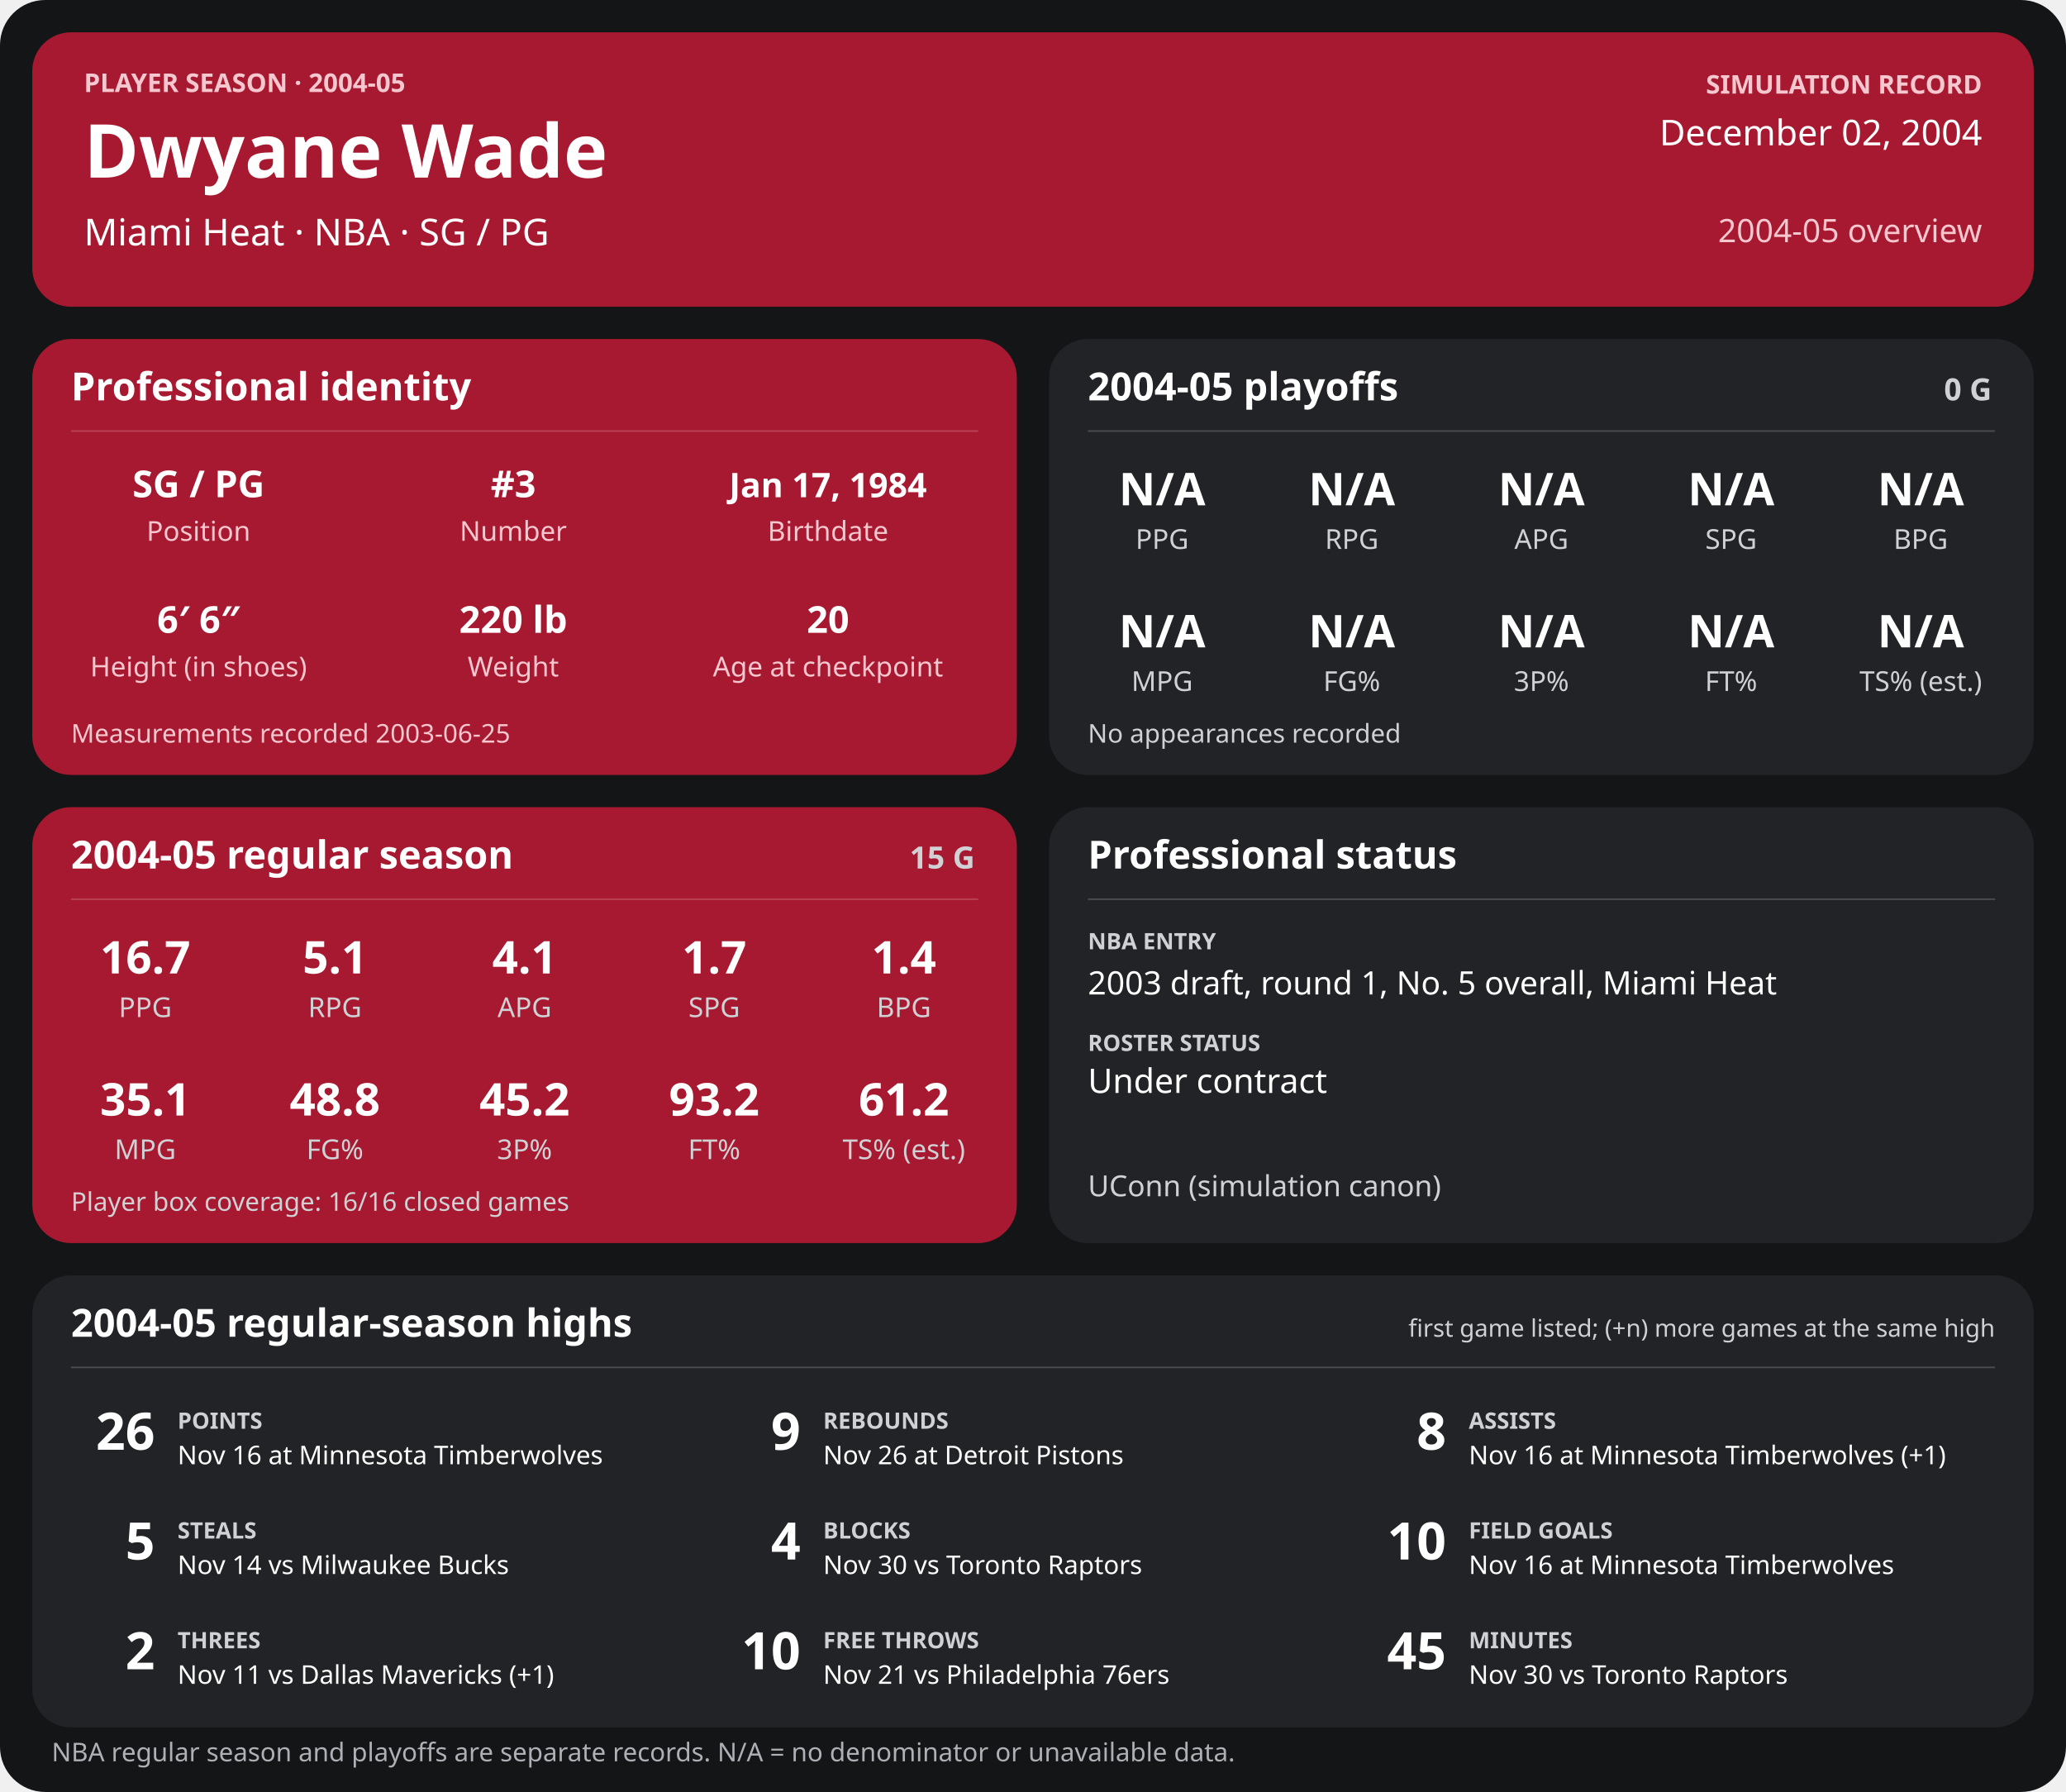
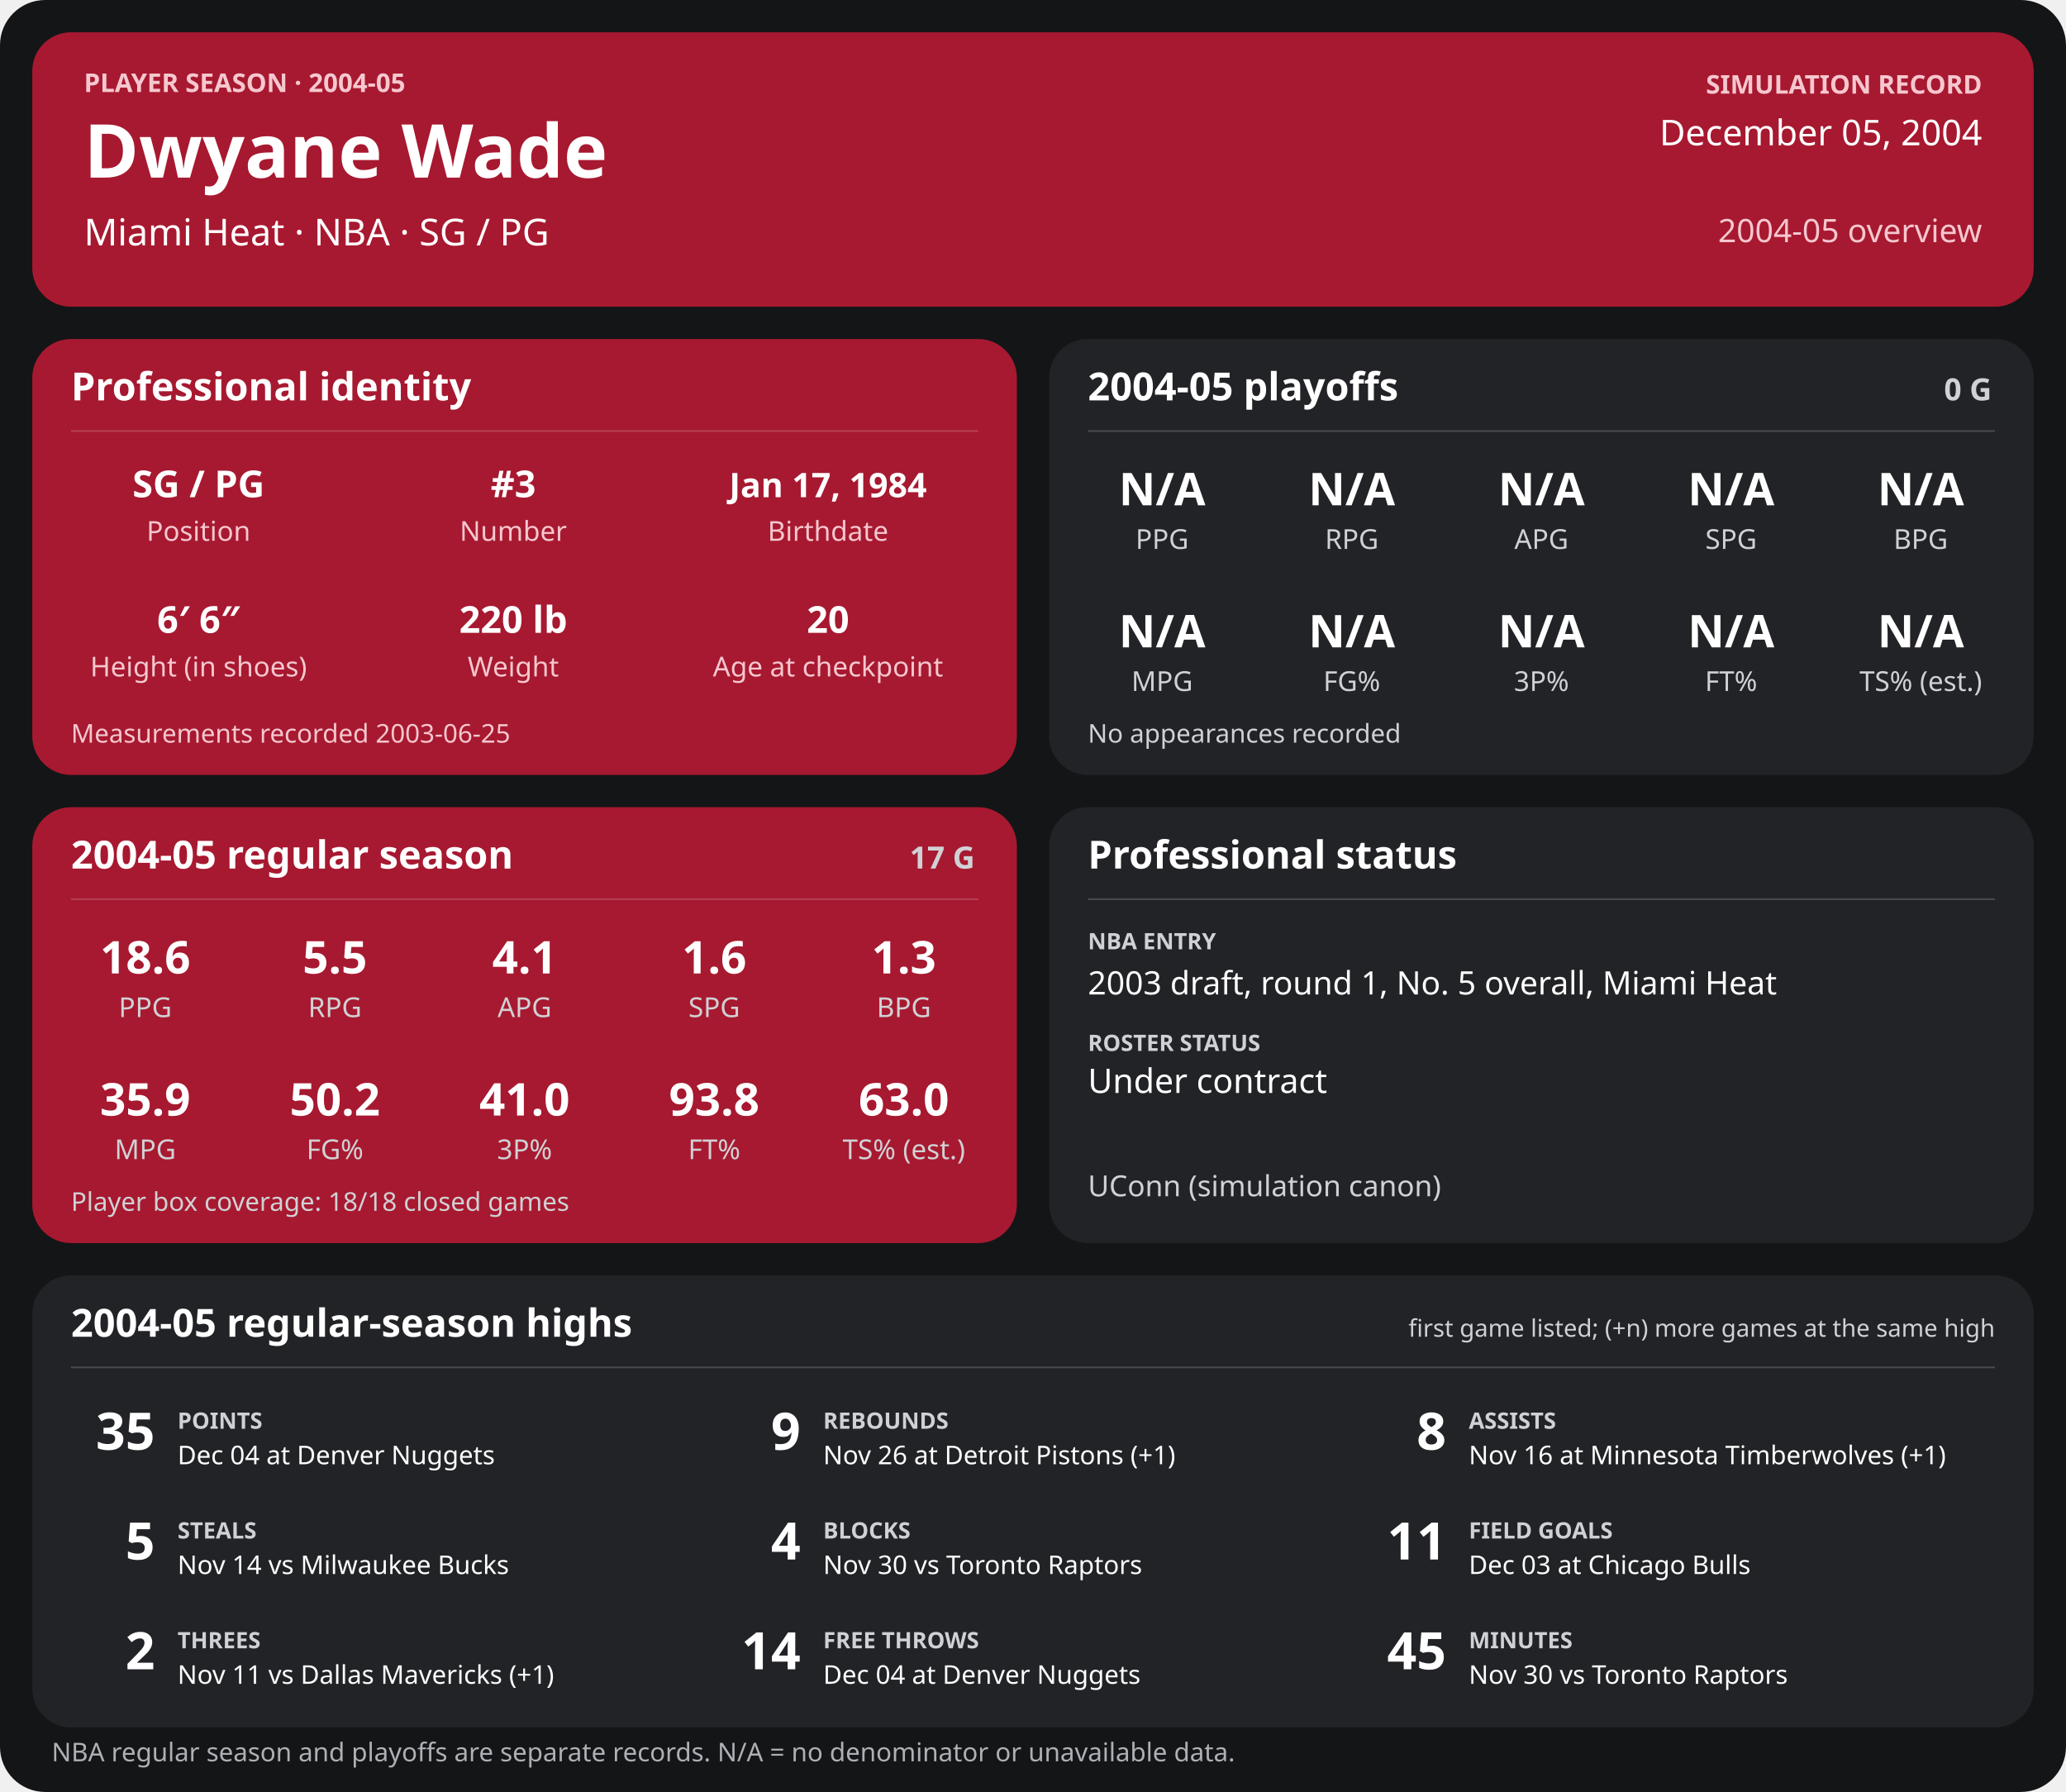
<svg xmlns="http://www.w3.org/2000/svg" width="1280" height="1110" viewBox="0 0 1280 1110" role="img" aria-labelledby="title desc">
  <rect width="1280" height="1110" rx="28" fill="#141517" />
  <g>
    <rect x="20" y="20" width="1240" height="170" rx="24" fill="#a71930" />
    <text x="52" y="57" font-family="sans-serif" fill="#f6c7cf" font-size="16" font-weight="700" text-anchor="start">PLAYER SEASON · 2004-05</text>
    <text x="52" y="110" font-family="sans-serif" fill="#ffffff" font-size="46" font-weight="700" text-anchor="start">Dwyane Wade</text>
    <text x="52" y="152" font-family="sans-serif" fill="#ffffff" font-size="23" font-weight="400" text-anchor="start">Miami Heat  ·  NBA  ·  SG / PG</text>
    <text x="1228" y="58" font-family="sans-serif" fill="#f6c7cf" font-size="16" font-weight="700" text-anchor="end">SIMULATION RECORD</text>
-     <text x="1228" y="90" font-family="sans-serif" fill="#ffffff" font-size="22" font-weight="500" text-anchor="end">December 02, 2004</text>
+     <text x="1228" y="90" font-family="sans-serif" fill="#ffffff" font-size="22" font-weight="500" text-anchor="end">December 05, 2004</text>
    <text x="1228" y="150" font-family="sans-serif" fill="#f6c7cf" font-size="20" font-weight="500" text-anchor="end">2004-05 overview</text>
    <rect x="20" y="210" width="610" height="270" rx="24" fill="#a71930" />
    <text x="44" y="248" font-family="sans-serif" fill="#ffffff" font-size="24" font-weight="700" text-anchor="start">Professional identity</text>
    <line x1="44" y1="267" x2="606" y2="267" stroke="#ffffff" stroke-opacity="0.18" />
    <text x="123" y="308" font-family="sans-serif" fill="#ffffff" font-size="23" font-weight="600" text-anchor="middle">SG / PG</text>
    <text x="123" y="335" font-family="sans-serif" fill="#f6c7cf" font-size="17" font-weight="400" text-anchor="middle">Position</text>
    <text x="318" y="308" font-family="sans-serif" fill="#ffffff" font-size="23" font-weight="600" text-anchor="middle">#3</text>
    <text x="318" y="335" font-family="sans-serif" fill="#f6c7cf" font-size="17" font-weight="400" text-anchor="middle">Number</text>
    <text x="513" y="308" font-family="sans-serif" fill="#ffffff" font-size="21" font-weight="600" text-anchor="middle">Jan 17, 1984</text>
    <text x="513" y="335" font-family="sans-serif" fill="#f6c7cf" font-size="17" font-weight="400" text-anchor="middle">Birthdate</text>
    <text x="123" y="392" font-family="sans-serif" fill="#ffffff" font-size="23" font-weight="600" text-anchor="middle">6′ 6″</text>
    <text x="123" y="419" font-family="sans-serif" fill="#f6c7cf" font-size="17" font-weight="400" text-anchor="middle">Height (in shoes)</text>
    <text x="318" y="392" font-family="sans-serif" fill="#ffffff" font-size="23" font-weight="600" text-anchor="middle">220 lb</text>
    <text x="318" y="419" font-family="sans-serif" fill="#f6c7cf" font-size="17" font-weight="400" text-anchor="middle">Weight</text>
    <text x="513" y="392" font-family="sans-serif" fill="#ffffff" font-size="23" font-weight="600" text-anchor="middle">20</text>
    <text x="513" y="419" font-family="sans-serif" fill="#f6c7cf" font-size="17" font-weight="400" text-anchor="middle">Age at checkpoint</text>
    <text x="44" y="460" font-family="sans-serif" fill="#f6c7cf" font-size="16" font-weight="400" text-anchor="start">Measurements recorded 2003-06-25</text>
    <rect x="650" y="210" width="610" height="270" rx="24" fill="#222326" />
    <text x="674" y="248" font-family="sans-serif" fill="#ffffff" font-size="24" font-weight="700" text-anchor="start">2004-05 playoffs</text>
    <text x="1234" y="248" font-family="sans-serif" fill="#d0d1d4" font-size="19" font-weight="700" text-anchor="end">0 G</text>
    <line x1="674" y1="267" x2="1236" y2="267" stroke="#ffffff" stroke-opacity="0.18" />
    <text x="720.0" y="313" font-family="sans-serif" fill="#ffffff" font-size="28" font-weight="600" text-anchor="middle">N/A</text>
    <text x="720.0" y="340" font-family="sans-serif" fill="#d0d1d4" font-size="17" font-weight="400" text-anchor="middle">PPG</text>
    <text x="837.5" y="313" font-family="sans-serif" fill="#ffffff" font-size="28" font-weight="600" text-anchor="middle">N/A</text>
    <text x="837.5" y="340" font-family="sans-serif" fill="#d0d1d4" font-size="17" font-weight="400" text-anchor="middle">RPG</text>
    <text x="955.0" y="313" font-family="sans-serif" fill="#ffffff" font-size="28" font-weight="600" text-anchor="middle">N/A</text>
    <text x="955.0" y="340" font-family="sans-serif" fill="#d0d1d4" font-size="17" font-weight="400" text-anchor="middle">APG</text>
    <text x="1072.5" y="313" font-family="sans-serif" fill="#ffffff" font-size="28" font-weight="600" text-anchor="middle">N/A</text>
    <text x="1072.5" y="340" font-family="sans-serif" fill="#d0d1d4" font-size="17" font-weight="400" text-anchor="middle">SPG</text>
    <text x="1190.0" y="313" font-family="sans-serif" fill="#ffffff" font-size="28" font-weight="600" text-anchor="middle">N/A</text>
    <text x="1190.0" y="340" font-family="sans-serif" fill="#d0d1d4" font-size="17" font-weight="400" text-anchor="middle">BPG</text>
    <text x="720.0" y="401" font-family="sans-serif" fill="#ffffff" font-size="28" font-weight="600" text-anchor="middle">N/A</text>
    <text x="720.0" y="428" font-family="sans-serif" fill="#d0d1d4" font-size="17" font-weight="400" text-anchor="middle">MPG</text>
    <text x="837.5" y="401" font-family="sans-serif" fill="#ffffff" font-size="28" font-weight="600" text-anchor="middle">N/A</text>
    <text x="837.5" y="428" font-family="sans-serif" fill="#d0d1d4" font-size="17" font-weight="400" text-anchor="middle">FG%</text>
    <text x="955.0" y="401" font-family="sans-serif" fill="#ffffff" font-size="28" font-weight="600" text-anchor="middle">N/A</text>
    <text x="955.0" y="428" font-family="sans-serif" fill="#d0d1d4" font-size="17" font-weight="400" text-anchor="middle">3P%</text>
    <text x="1072.5" y="401" font-family="sans-serif" fill="#ffffff" font-size="28" font-weight="600" text-anchor="middle">N/A</text>
    <text x="1072.5" y="428" font-family="sans-serif" fill="#d0d1d4" font-size="17" font-weight="400" text-anchor="middle">FT%</text>
    <text x="1190.0" y="401" font-family="sans-serif" fill="#ffffff" font-size="28" font-weight="600" text-anchor="middle">N/A</text>
    <text x="1190.0" y="428" font-family="sans-serif" fill="#d0d1d4" font-size="17" font-weight="400" text-anchor="middle">TS% (est.)</text>
    <text x="674" y="460" font-family="sans-serif" fill="#d0d1d4" font-size="16" font-weight="400" text-anchor="start">No appearances recorded</text>
    <rect x="20" y="500" width="610" height="270" rx="24" fill="#a71930" />
    <text x="44" y="538" font-family="sans-serif" fill="#ffffff" font-size="24" font-weight="700" text-anchor="start">2004-05 regular season</text>
-     <text x="604" y="538" font-family="sans-serif" fill="#d0d1d4" font-size="19" font-weight="700" text-anchor="end">15 G</text>
+     <text x="604" y="538" font-family="sans-serif" fill="#d0d1d4" font-size="19" font-weight="700" text-anchor="end">17 G</text>
    <line x1="44" y1="557" x2="606" y2="557" stroke="#ffffff" stroke-opacity="0.18" />
-     <text x="90.0" y="603" font-family="sans-serif" fill="#ffffff" font-size="28" font-weight="600" text-anchor="middle">16.7</text>
+     <text x="90.0" y="603" font-family="sans-serif" fill="#ffffff" font-size="28" font-weight="600" text-anchor="middle">18.6</text>
    <text x="90.0" y="630" font-family="sans-serif" fill="#d0d1d4" font-size="17" font-weight="400" text-anchor="middle">PPG</text>
-     <text x="207.5" y="603" font-family="sans-serif" fill="#ffffff" font-size="28" font-weight="600" text-anchor="middle">5.1</text>
+     <text x="207.5" y="603" font-family="sans-serif" fill="#ffffff" font-size="28" font-weight="600" text-anchor="middle">5.5</text>
    <text x="207.5" y="630" font-family="sans-serif" fill="#d0d1d4" font-size="17" font-weight="400" text-anchor="middle">RPG</text>
    <text x="325.0" y="603" font-family="sans-serif" fill="#ffffff" font-size="28" font-weight="600" text-anchor="middle">4.1</text>
    <text x="325.0" y="630" font-family="sans-serif" fill="#d0d1d4" font-size="17" font-weight="400" text-anchor="middle">APG</text>
-     <text x="442.5" y="603" font-family="sans-serif" fill="#ffffff" font-size="28" font-weight="600" text-anchor="middle">1.7</text>
+     <text x="442.5" y="603" font-family="sans-serif" fill="#ffffff" font-size="28" font-weight="600" text-anchor="middle">1.6</text>
    <text x="442.5" y="630" font-family="sans-serif" fill="#d0d1d4" font-size="17" font-weight="400" text-anchor="middle">SPG</text>
-     <text x="560.0" y="603" font-family="sans-serif" fill="#ffffff" font-size="28" font-weight="600" text-anchor="middle">1.4</text>
+     <text x="560.0" y="603" font-family="sans-serif" fill="#ffffff" font-size="28" font-weight="600" text-anchor="middle">1.3</text>
    <text x="560.0" y="630" font-family="sans-serif" fill="#d0d1d4" font-size="17" font-weight="400" text-anchor="middle">BPG</text>
-     <text x="90.0" y="691" font-family="sans-serif" fill="#ffffff" font-size="28" font-weight="600" text-anchor="middle">35.1</text>
+     <text x="90.0" y="691" font-family="sans-serif" fill="#ffffff" font-size="28" font-weight="600" text-anchor="middle">35.9</text>
    <text x="90.0" y="718" font-family="sans-serif" fill="#d0d1d4" font-size="17" font-weight="400" text-anchor="middle">MPG</text>
-     <text x="207.5" y="691" font-family="sans-serif" fill="#ffffff" font-size="28" font-weight="600" text-anchor="middle">48.8</text>
+     <text x="207.5" y="691" font-family="sans-serif" fill="#ffffff" font-size="28" font-weight="600" text-anchor="middle">50.2</text>
    <text x="207.5" y="718" font-family="sans-serif" fill="#d0d1d4" font-size="17" font-weight="400" text-anchor="middle">FG%</text>
-     <text x="325.0" y="691" font-family="sans-serif" fill="#ffffff" font-size="28" font-weight="600" text-anchor="middle">45.2</text>
+     <text x="325.0" y="691" font-family="sans-serif" fill="#ffffff" font-size="28" font-weight="600" text-anchor="middle">41.0</text>
    <text x="325.0" y="718" font-family="sans-serif" fill="#d0d1d4" font-size="17" font-weight="400" text-anchor="middle">3P%</text>
-     <text x="442.5" y="691" font-family="sans-serif" fill="#ffffff" font-size="28" font-weight="600" text-anchor="middle">93.2</text>
+     <text x="442.5" y="691" font-family="sans-serif" fill="#ffffff" font-size="28" font-weight="600" text-anchor="middle">93.8</text>
    <text x="442.5" y="718" font-family="sans-serif" fill="#d0d1d4" font-size="17" font-weight="400" text-anchor="middle">FT%</text>
-     <text x="560.0" y="691" font-family="sans-serif" fill="#ffffff" font-size="28" font-weight="600" text-anchor="middle">61.2</text>
+     <text x="560.0" y="691" font-family="sans-serif" fill="#ffffff" font-size="28" font-weight="600" text-anchor="middle">63.0</text>
    <text x="560.0" y="718" font-family="sans-serif" fill="#d0d1d4" font-size="17" font-weight="400" text-anchor="middle">TS% (est.)</text>
-     <text x="44" y="750" font-family="sans-serif" fill="#d0d1d4" font-size="16" font-weight="400" text-anchor="start">Player box coverage: 16/16 closed games</text>
+     <text x="44" y="750" font-family="sans-serif" fill="#d0d1d4" font-size="16" font-weight="400" text-anchor="start">Player box coverage: 18/18 closed games</text>
    <rect x="650" y="500" width="610" height="270" rx="24" fill="#222326" />
    <text x="674" y="538" font-family="sans-serif" fill="#ffffff" font-size="24" font-weight="700" text-anchor="start">Professional status</text>
    <line x1="674" y1="557" x2="1236" y2="557" stroke="#ffffff" stroke-opacity="0.18" />
    <text x="674" y="588" font-family="sans-serif" fill="#d0d1d4" font-size="14" font-weight="700" text-anchor="start">NBA ENTRY</text>
    <text x="674" y="616" font-family="sans-serif" fill="#ffffff" font-size="20" font-weight="500" text-anchor="start">2003 draft, round 1, No. 5 overall, Miami Heat</text>
    <text x="674" y="651" font-family="sans-serif" fill="#d0d1d4" font-size="14" font-weight="700" text-anchor="start">ROSTER STATUS</text>
    <text x="674" y="677" font-family="sans-serif" fill="#ffffff" font-size="21" font-weight="500" text-anchor="start">Under contract</text>
    <text x="674" y="741" font-family="sans-serif" fill="#d0d1d4" font-size="18" font-weight="400" text-anchor="start">UConn (simulation canon)</text>
    <rect x="20" y="790" width="1240" height="280" rx="24" fill="#222326" />
    <text x="44" y="828" font-family="sans-serif" fill="#ffffff" font-size="24" font-weight="700" text-anchor="start">2004-05 regular-season highs</text>
    <text x="1236" y="828" font-family="sans-serif" fill="#d0d1d4" font-size="15" font-weight="400" text-anchor="end">first game listed; (+n) more games at the same high</text>
    <line x1="44" y1="847" x2="1236" y2="847" stroke="#ffffff" stroke-opacity="0.18" />
-     <text x="96" y="898" font-family="sans-serif" fill="#ffffff" font-size="32" font-weight="700" text-anchor="end">26</text>
+     <text x="96" y="898" font-family="sans-serif" fill="#ffffff" font-size="32" font-weight="700" text-anchor="end">35</text>
    <text x="110" y="885" font-family="sans-serif" fill="#d0d1d4" font-size="14" font-weight="700" text-anchor="start">POINTS</text>
-     <text x="110" y="907" font-family="sans-serif" fill="#ffffff" font-size="16" font-weight="400" text-anchor="start">Nov 16 at Minnesota Timberwolves</text>
+     <text x="110" y="907" font-family="sans-serif" fill="#ffffff" font-size="16" font-weight="400" text-anchor="start">Dec 04 at Denver Nuggets</text>
    <text x="496" y="898" font-family="sans-serif" fill="#ffffff" font-size="32" font-weight="700" text-anchor="end">9</text>
    <text x="510" y="885" font-family="sans-serif" fill="#d0d1d4" font-size="14" font-weight="700" text-anchor="start">REBOUNDS</text>
-     <text x="510" y="907" font-family="sans-serif" fill="#ffffff" font-size="16" font-weight="400" text-anchor="start">Nov 26 at Detroit Pistons</text>
+     <text x="510" y="907" font-family="sans-serif" fill="#ffffff" font-size="16" font-weight="400" text-anchor="start">Nov 26 at Detroit Pistons (+1)</text>
    <text x="896" y="898" font-family="sans-serif" fill="#ffffff" font-size="32" font-weight="700" text-anchor="end">8</text>
    <text x="910" y="885" font-family="sans-serif" fill="#d0d1d4" font-size="14" font-weight="700" text-anchor="start">ASSISTS</text>
    <text x="910" y="907" font-family="sans-serif" fill="#ffffff" font-size="16" font-weight="400" text-anchor="start">Nov 16 at Minnesota Timberwolves (+1)</text>
    <text x="96" y="966" font-family="sans-serif" fill="#ffffff" font-size="32" font-weight="700" text-anchor="end">5</text>
    <text x="110" y="953" font-family="sans-serif" fill="#d0d1d4" font-size="14" font-weight="700" text-anchor="start">STEALS</text>
    <text x="110" y="975" font-family="sans-serif" fill="#ffffff" font-size="16" font-weight="400" text-anchor="start">Nov 14 vs Milwaukee Bucks</text>
    <text x="496" y="966" font-family="sans-serif" fill="#ffffff" font-size="32" font-weight="700" text-anchor="end">4</text>
    <text x="510" y="953" font-family="sans-serif" fill="#d0d1d4" font-size="14" font-weight="700" text-anchor="start">BLOCKS</text>
    <text x="510" y="975" font-family="sans-serif" fill="#ffffff" font-size="16" font-weight="400" text-anchor="start">Nov 30 vs Toronto Raptors</text>
-     <text x="896" y="966" font-family="sans-serif" fill="#ffffff" font-size="32" font-weight="700" text-anchor="end">10</text>
+     <text x="896" y="966" font-family="sans-serif" fill="#ffffff" font-size="32" font-weight="700" text-anchor="end">11</text>
    <text x="910" y="953" font-family="sans-serif" fill="#d0d1d4" font-size="14" font-weight="700" text-anchor="start">FIELD GOALS</text>
-     <text x="910" y="975" font-family="sans-serif" fill="#ffffff" font-size="16" font-weight="400" text-anchor="start">Nov 16 at Minnesota Timberwolves</text>
+     <text x="910" y="975" font-family="sans-serif" fill="#ffffff" font-size="16" font-weight="400" text-anchor="start">Dec 03 at Chicago Bulls</text>
    <text x="96" y="1034" font-family="sans-serif" fill="#ffffff" font-size="32" font-weight="700" text-anchor="end">2</text>
    <text x="110" y="1021" font-family="sans-serif" fill="#d0d1d4" font-size="14" font-weight="700" text-anchor="start">THREES</text>
    <text x="110" y="1043" font-family="sans-serif" fill="#ffffff" font-size="16" font-weight="400" text-anchor="start">Nov 11 vs Dallas Mavericks (+1)</text>
-     <text x="496" y="1034" font-family="sans-serif" fill="#ffffff" font-size="32" font-weight="700" text-anchor="end">10</text>
+     <text x="496" y="1034" font-family="sans-serif" fill="#ffffff" font-size="32" font-weight="700" text-anchor="end">14</text>
    <text x="510" y="1021" font-family="sans-serif" fill="#d0d1d4" font-size="14" font-weight="700" text-anchor="start">FREE THROWS</text>
-     <text x="510" y="1043" font-family="sans-serif" fill="#ffffff" font-size="16" font-weight="400" text-anchor="start">Nov 21 vs Philadelphia 76ers</text>
+     <text x="510" y="1043" font-family="sans-serif" fill="#ffffff" font-size="16" font-weight="400" text-anchor="start">Dec 04 at Denver Nuggets</text>
    <text x="896" y="1034" font-family="sans-serif" fill="#ffffff" font-size="32" font-weight="700" text-anchor="end">45</text>
    <text x="910" y="1021" font-family="sans-serif" fill="#d0d1d4" font-size="14" font-weight="700" text-anchor="start">MINUTES</text>
    <text x="910" y="1043" font-family="sans-serif" fill="#ffffff" font-size="16" font-weight="400" text-anchor="start">Nov 30 vs Toronto Raptors</text>
    <text x="32" y="1091" font-family="sans-serif" fill="#aeb0b5" font-size="16" font-weight="400" text-anchor="start">NBA regular season and playoffs are separate records. N/A = no denominator or unavailable data.</text>
  </g>
</svg>
